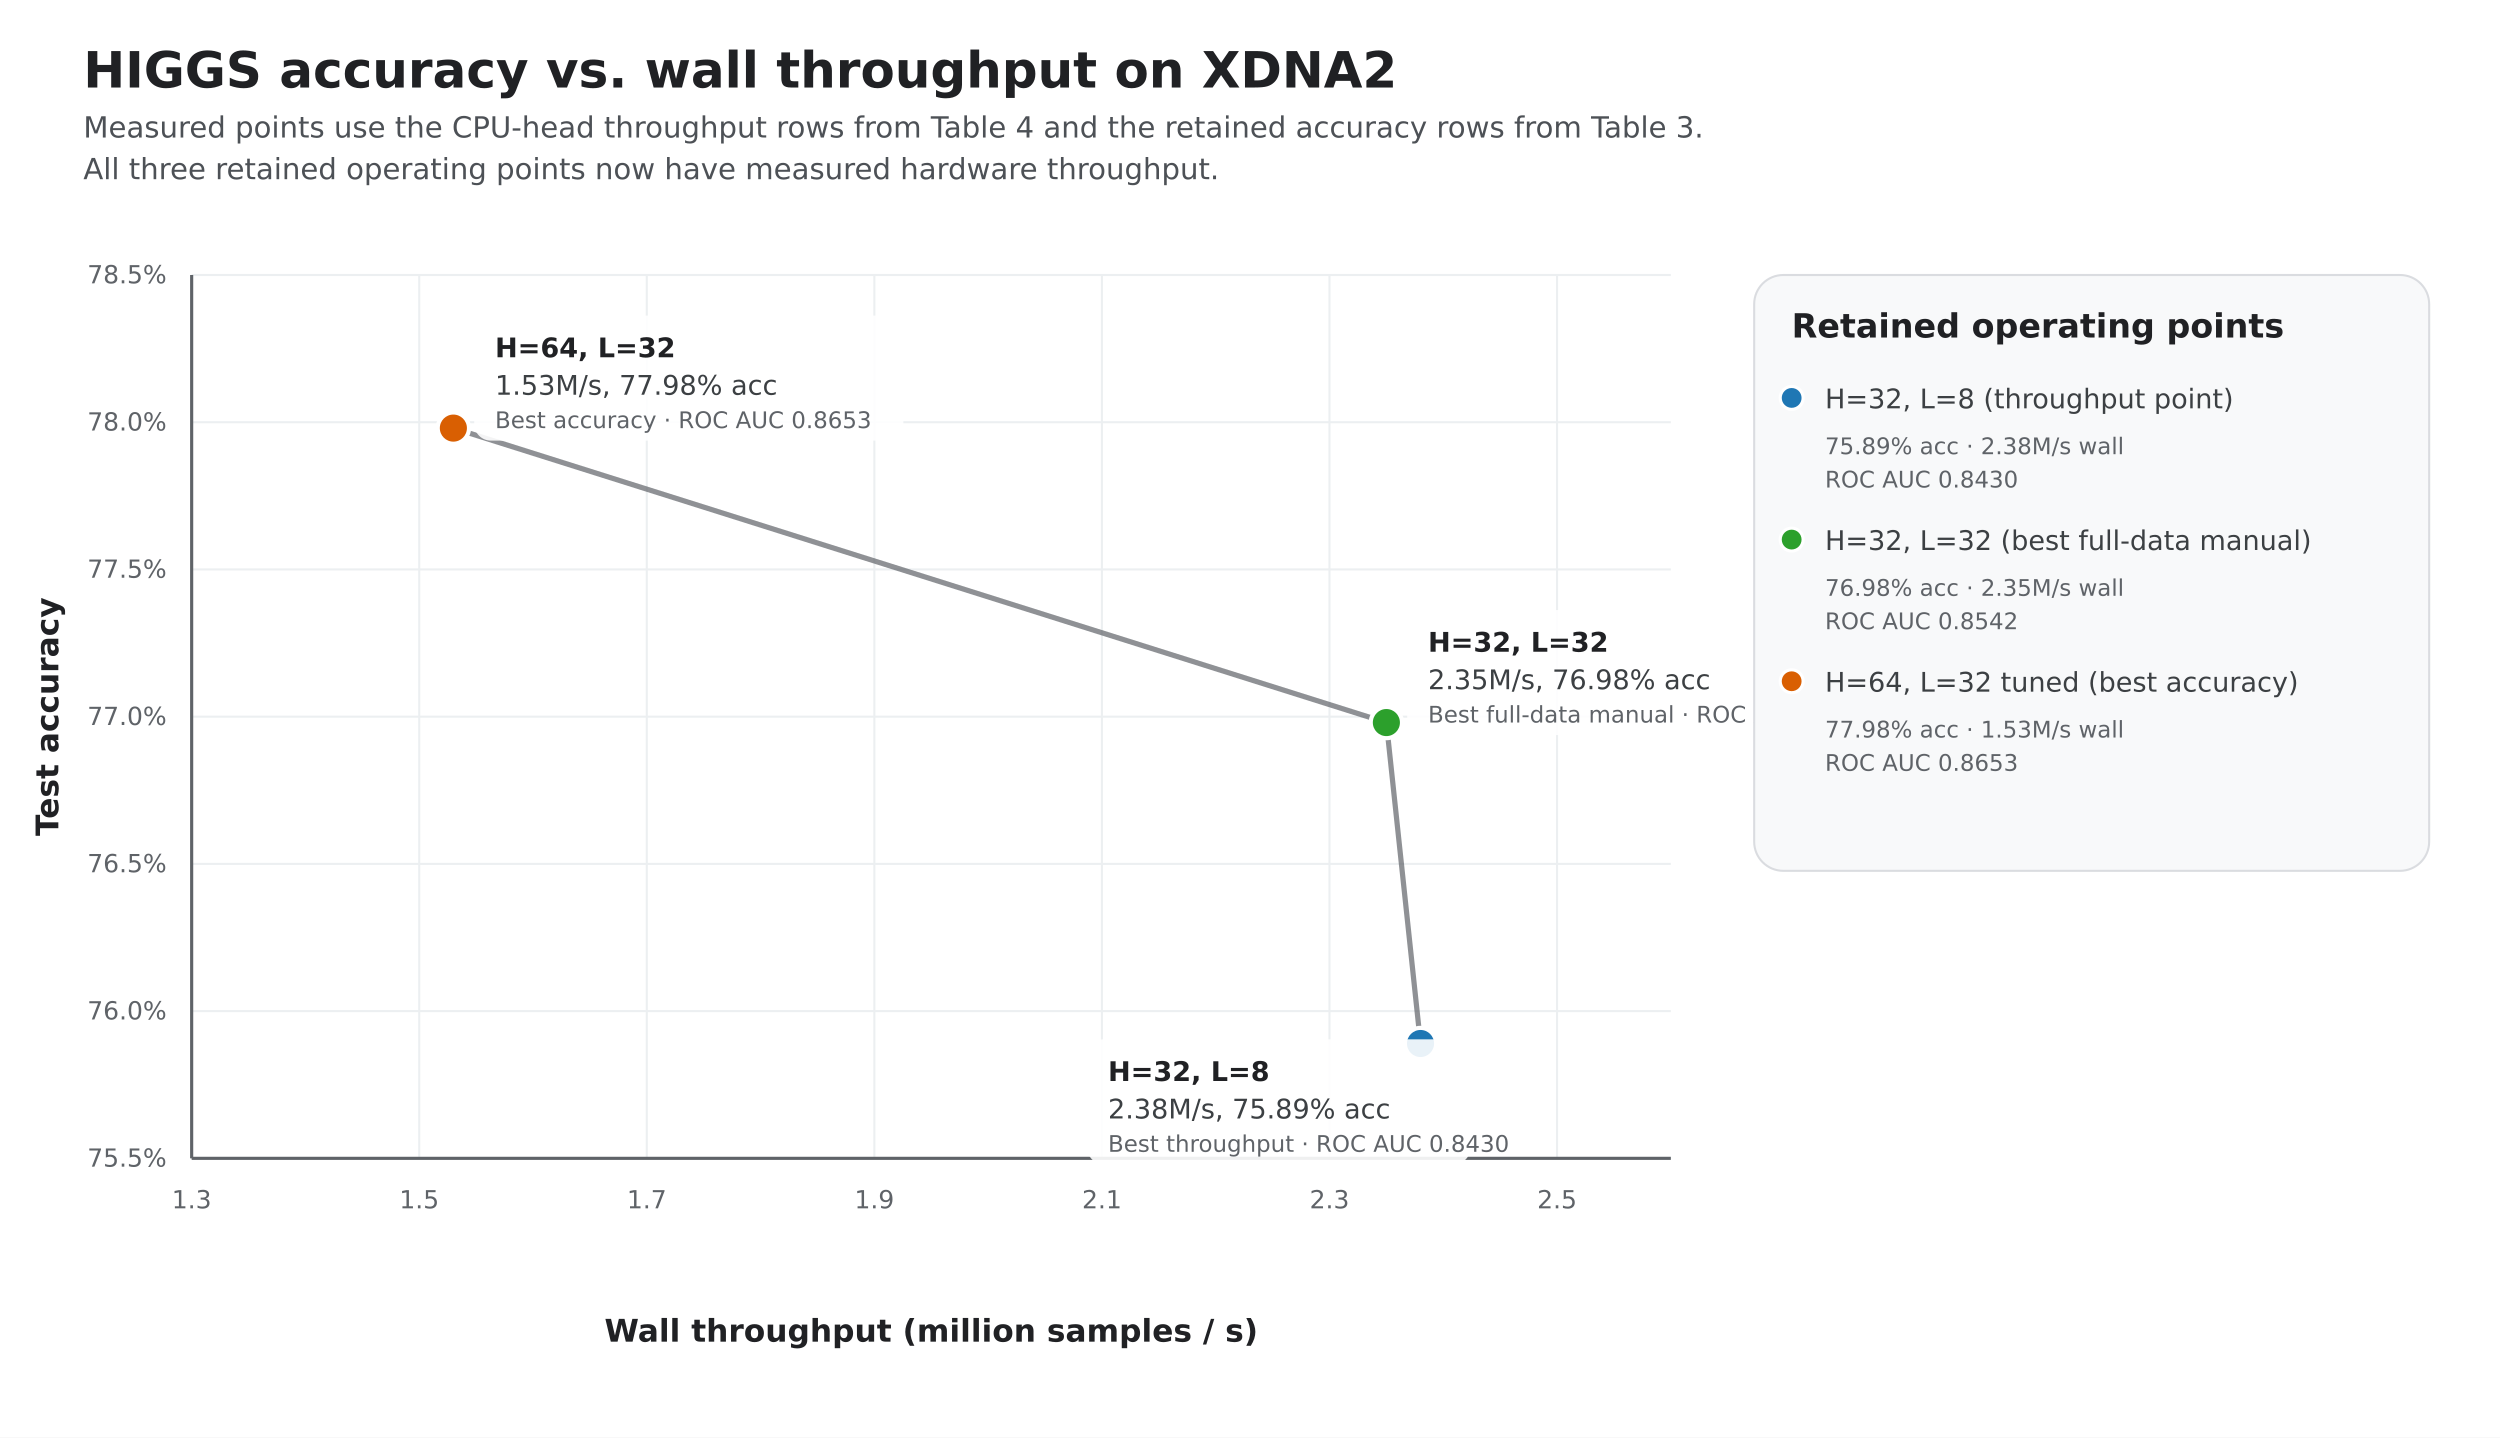
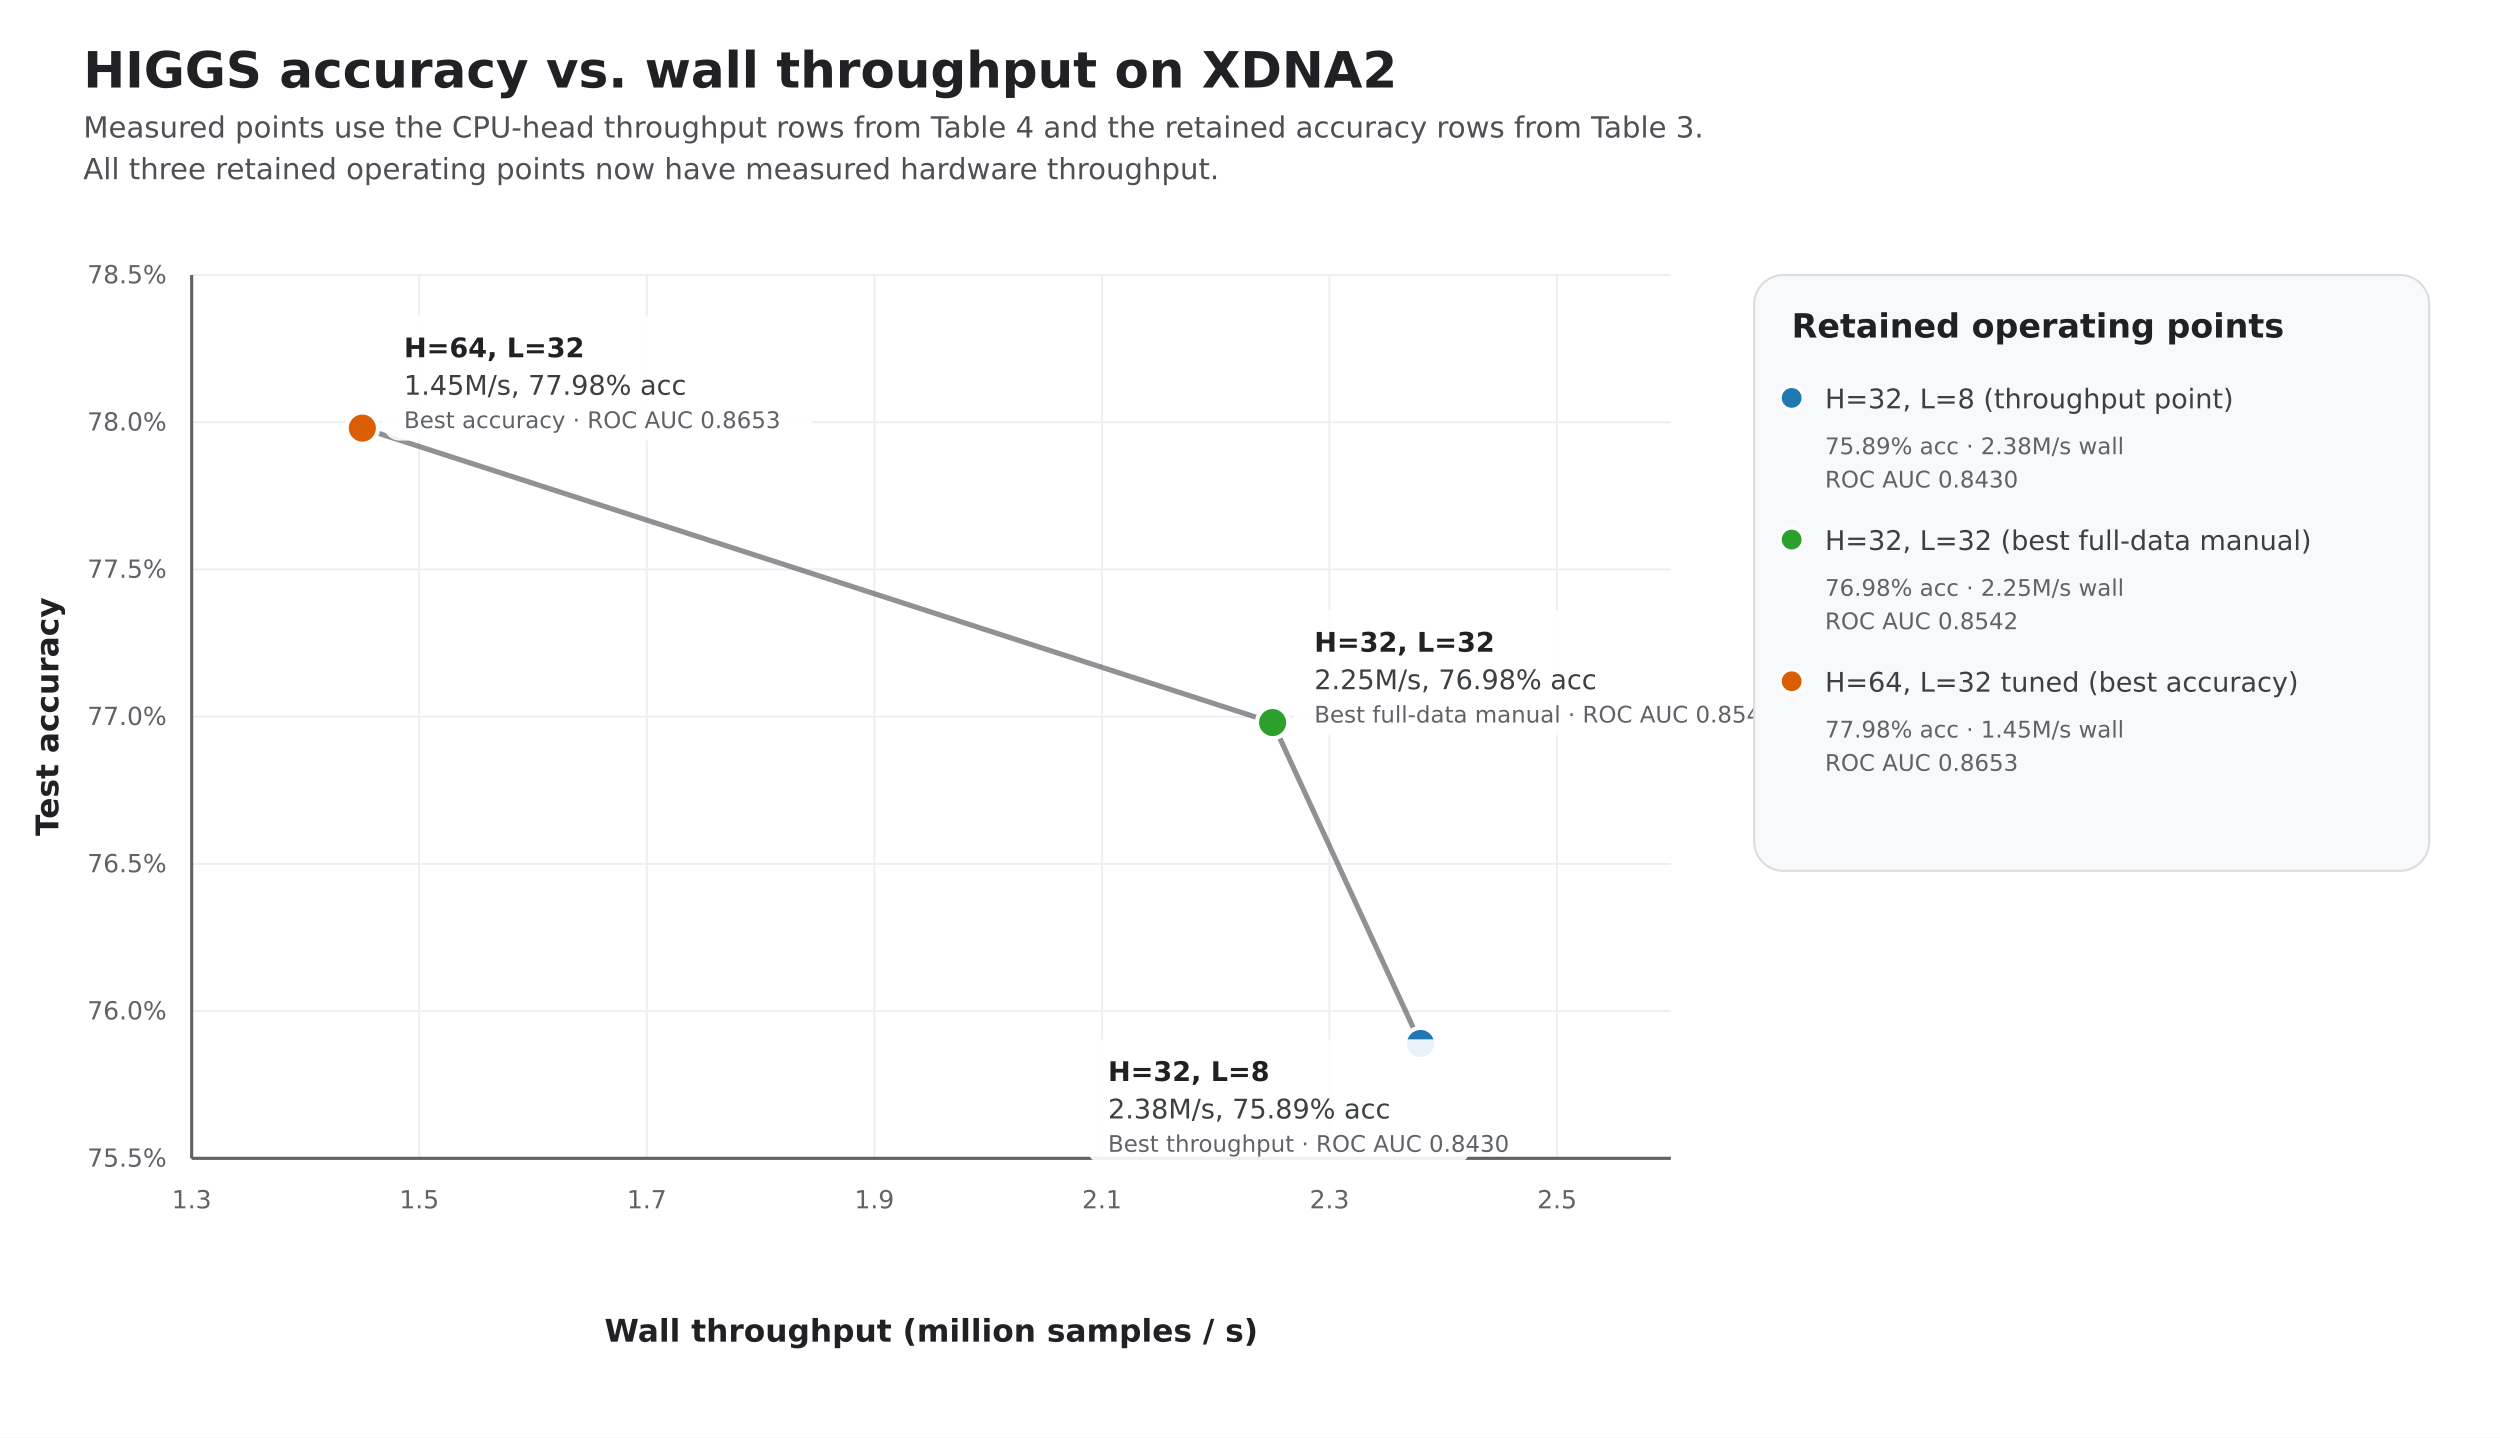
<svg xmlns="http://www.w3.org/2000/svg" width="1200" height="690" viewBox="0 0 1200 690">
  <rect width="100%" height="100%" fill="#ffffff" />
  <style>
text { font-family: "DejaVu Sans", Arial, sans-serif; fill: #202124; }
.title { font-size: 24px; font-weight: 700; }
.subtitle { font-size: 14px; fill: #4d5156; }
.axis-label { font-size: 15px; font-weight: 600; }
.tick { font-size: 12px; fill: #5f6368; }
.note { font-size: 13px; fill: #3c4043; }
.small { font-size: 11px; fill: #5f6368; }
.panel-title { font-size: 16px; font-weight: 700; }
.label { font-size: 13px; font-weight: 600; }
</style>
  <text class="title" x="40" y="42">HIGGS accuracy vs. wall throughput on XDNA2</text>
  <text class="subtitle" x="40" y="66">Measured points use the CPU-head throughput rows from Table 4 and the retained accuracy rows from Table 3.</text>
  <text class="subtitle" x="40" y="86">All three retained operating points now have measured hardware throughput.</text>
  <line x1="92.00" y1="132" x2="92.00" y2="556" stroke="#eceff1" stroke-width="1" />
  <text class="tick" x="92.00" y="580" text-anchor="middle">1.3</text>
  <line x1="201.23" y1="132" x2="201.23" y2="556" stroke="#eceff1" stroke-width="1" />
  <text class="tick" x="201.23" y="580" text-anchor="middle">1.5</text>
  <line x1="310.46" y1="132" x2="310.46" y2="556" stroke="#eceff1" stroke-width="1" />
  <text class="tick" x="310.46" y="580" text-anchor="middle">1.7</text>
  <line x1="419.69" y1="132" x2="419.69" y2="556" stroke="#eceff1" stroke-width="1" />
  <text class="tick" x="419.69" y="580" text-anchor="middle">1.9</text>
  <line x1="528.92" y1="132" x2="528.92" y2="556" stroke="#eceff1" stroke-width="1" />
  <text class="tick" x="528.92" y="580" text-anchor="middle">2.1</text>
  <line x1="638.15" y1="132" x2="638.15" y2="556" stroke="#eceff1" stroke-width="1" />
  <text class="tick" x="638.15" y="580" text-anchor="middle">2.3</text>
  <line x1="747.38" y1="132" x2="747.38" y2="556" stroke="#eceff1" stroke-width="1" />
  <text class="tick" x="747.38" y="580" text-anchor="middle">2.5</text>
  <line x1="92" y1="556.00" x2="802" y2="556.00" stroke="#eceff1" stroke-width="1" />
  <text class="tick" x="80" y="560.00" text-anchor="end">75.5%</text>
  <line x1="92" y1="485.33" x2="802" y2="485.33" stroke="#eceff1" stroke-width="1" />
  <text class="tick" x="80" y="489.33" text-anchor="end">76.0%</text>
  <line x1="92" y1="414.67" x2="802" y2="414.67" stroke="#eceff1" stroke-width="1" />
  <text class="tick" x="80" y="418.67" text-anchor="end">76.5%</text>
  <line x1="92" y1="344.00" x2="802" y2="344.00" stroke="#eceff1" stroke-width="1" />
  <text class="tick" x="80" y="348.00" text-anchor="end">77.0%</text>
  <line x1="92" y1="273.33" x2="802" y2="273.33" stroke="#eceff1" stroke-width="1" />
  <text class="tick" x="80" y="277.33" text-anchor="end">77.5%</text>
  <line x1="92" y1="202.67" x2="802" y2="202.67" stroke="#eceff1" stroke-width="1" />
  <text class="tick" x="80" y="206.67" text-anchor="end">78.0%</text>
  <line x1="92" y1="132.00" x2="802" y2="132.00" stroke="#eceff1" stroke-width="1" />
  <text class="tick" x="80" y="136.00" text-anchor="end">78.5%</text>
  <line x1="92" y1="132" x2="92" y2="556" stroke="#5f6368" stroke-width="1.5" />
  <line x1="92" y1="556" x2="802" y2="556" stroke="#5f6368" stroke-width="1.5" />
-   <polyline fill="none" stroke="#5f6368" stroke-width="2.5" points="217.62,205.49 665.46,346.83 681.85,500.88" opacity="0.7" />
-   <circle cx="217.62" cy="205.49" r="7.5" fill="#d95f02" stroke="#ffffff" stroke-width="2" />
-   <rect x="227.62" y="151.49" width="206" height="60" rx="8" fill="#ffffff" fill-opacity="0.9" />
-   <text class="label" x="237.62" y="171.49">H=64, L=32</text>
-   <text class="note" x="237.62" y="189.49">1.53M/s, 77.98% acc</text>
-   <text class="small" x="237.62" y="205.49">Best accuracy · ROC AUC 0.8653</text>
-   <circle cx="665.46" cy="346.83" r="7.5" fill="#2ca02c" stroke="#ffffff" stroke-width="2" />
-   <rect x="675.46" y="292.83" width="206" height="60" rx="8" fill="#ffffff" fill-opacity="0.9" />
-   <text class="label" x="685.46" y="312.83">H=32, L=32</text>
-   <text class="note" x="685.46" y="330.83">2.35M/s, 76.98% acc</text>
-   <text class="small" x="685.46" y="346.83">Best full-data manual · ROC AUC 0.8542</text>
+   <polyline fill="none" stroke="#5f6368" stroke-width="2.5" points="173.92,205.49 610.85,346.83 681.85,500.88" opacity="0.7" />
+   <circle cx="173.92" cy="205.49" r="7.5" fill="#d95f02" stroke="#ffffff" stroke-width="2" />
+   <rect x="183.92" y="151.49" width="206" height="60" rx="8" fill="#ffffff" fill-opacity="0.9" />
+   <text class="label" x="193.92" y="171.49">H=64, L=32</text>
+   <text class="note" x="193.92" y="189.49">1.45M/s, 77.98% acc</text>
+   <text class="small" x="193.92" y="205.49">Best accuracy · ROC AUC 0.8653</text>
+   <circle cx="610.85" cy="346.83" r="7.5" fill="#2ca02c" stroke="#ffffff" stroke-width="2" />
+   <rect x="620.85" y="292.83" width="206" height="60" rx="8" fill="#ffffff" fill-opacity="0.9" />
+   <text class="label" x="630.85" y="312.83">H=32, L=32</text>
+   <text class="note" x="630.85" y="330.83">2.25M/s, 76.98% acc</text>
+   <text class="small" x="630.85" y="346.83">Best full-data manual · ROC AUC 0.8542</text>
  <circle cx="681.85" cy="500.88" r="7.5" fill="#1f77b4" stroke="#ffffff" stroke-width="2" />
  <rect x="521.85" y="498.88" width="184" height="60" rx="8" fill="#ffffff" fill-opacity="0.9" />
  <text class="label" x="531.85" y="518.88">H=32, L=8</text>
  <text class="note" x="531.85" y="536.88">2.38M/s, 75.89% acc</text>
  <text class="small" x="531.85" y="552.88">Best throughput · ROC AUC 0.8430</text>
  <text class="axis-label" x="447.00" y="644" text-anchor="middle">
Wall throughput (million samples / s)
</text>
  <text class="axis-label" x="28" y="344.00" transform="rotate(-90 28 344.00)" text-anchor="middle">Test accuracy</text>
  <rect x="842" y="132" width="324" height="286" rx="14" fill="#f8f9fa" stroke="#dadce0" />
  <text class="panel-title" x="860" y="162">Retained operating points</text>
  <circle cx="860" cy="191" r="5.5" fill="#1f77b4" stroke="#ffffff" stroke-width="1.5" />
  <text class="note" x="876" y="196">H=32, L=8 (throughput point)</text>
  <text class="small" x="876" y="218">75.89% acc · 2.38M/s wall</text>
  <text class="small" x="876" y="234">ROC AUC 0.8430</text>
  <circle cx="860" cy="259" r="5.5" fill="#2ca02c" stroke="#ffffff" stroke-width="1.5" />
  <text class="note" x="876" y="264">H=32, L=32 (best full-data manual)</text>
-   <text class="small" x="876" y="286">76.98% acc · 2.35M/s wall</text>
+   <text class="small" x="876" y="286">76.98% acc · 2.25M/s wall</text>
  <text class="small" x="876" y="302">ROC AUC 0.8542</text>
  <circle cx="860" cy="327" r="5.5" fill="#d95f02" stroke="#ffffff" stroke-width="1.5" />
  <text class="note" x="876" y="332">H=64, L=32 tuned (best accuracy)</text>
-   <text class="small" x="876" y="354">77.98% acc · 1.53M/s wall</text>
+   <text class="small" x="876" y="354">77.98% acc · 1.45M/s wall</text>
  <text class="small" x="876" y="370">ROC AUC 0.8653</text>
</svg>
